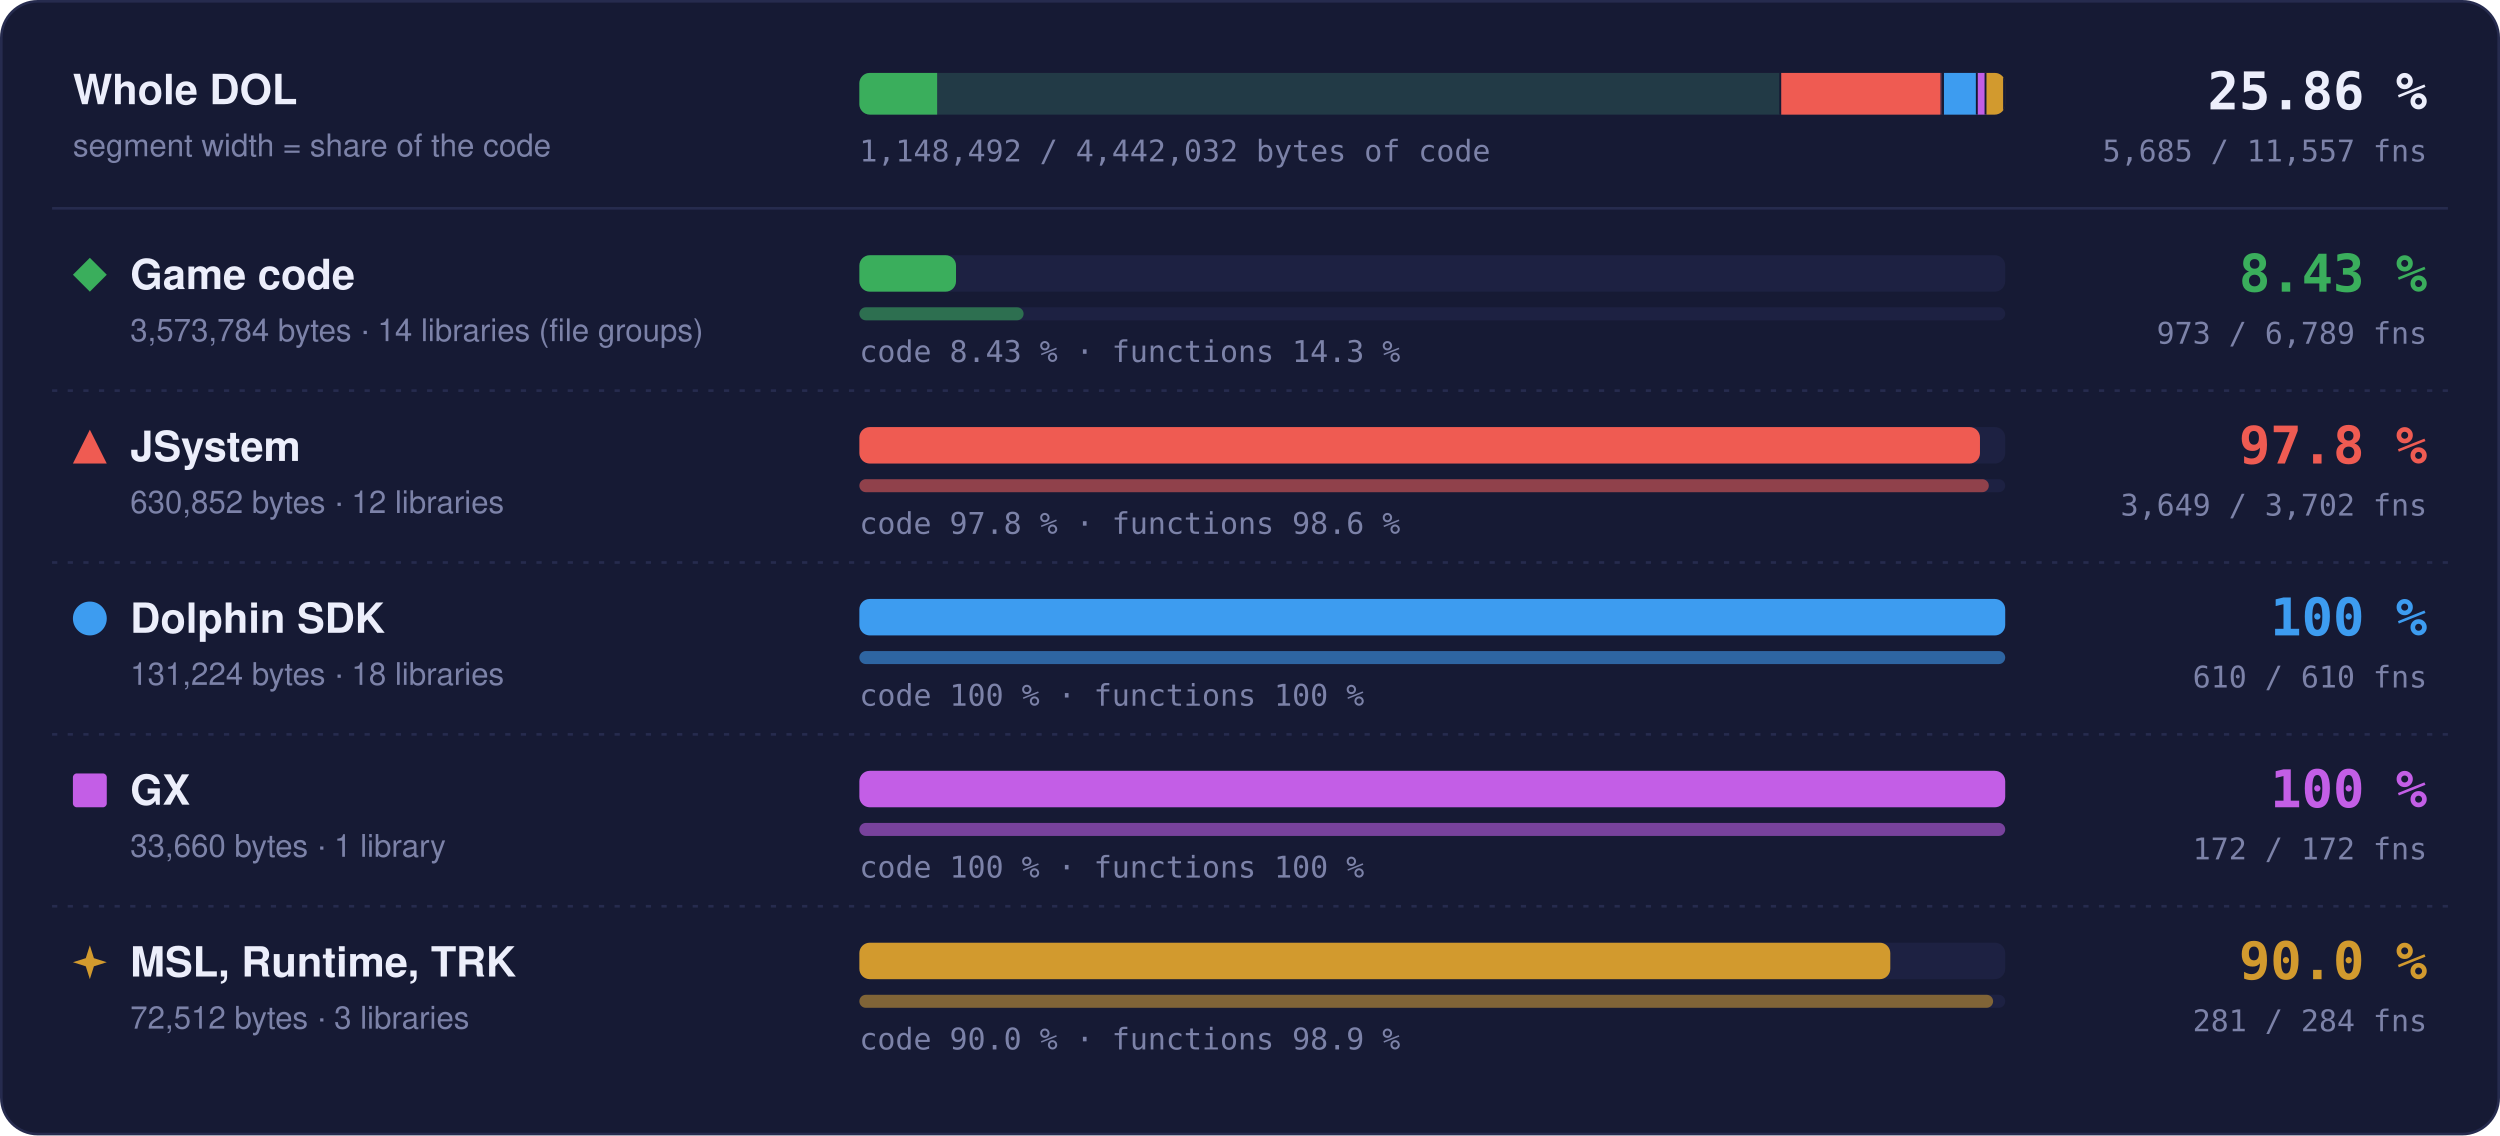
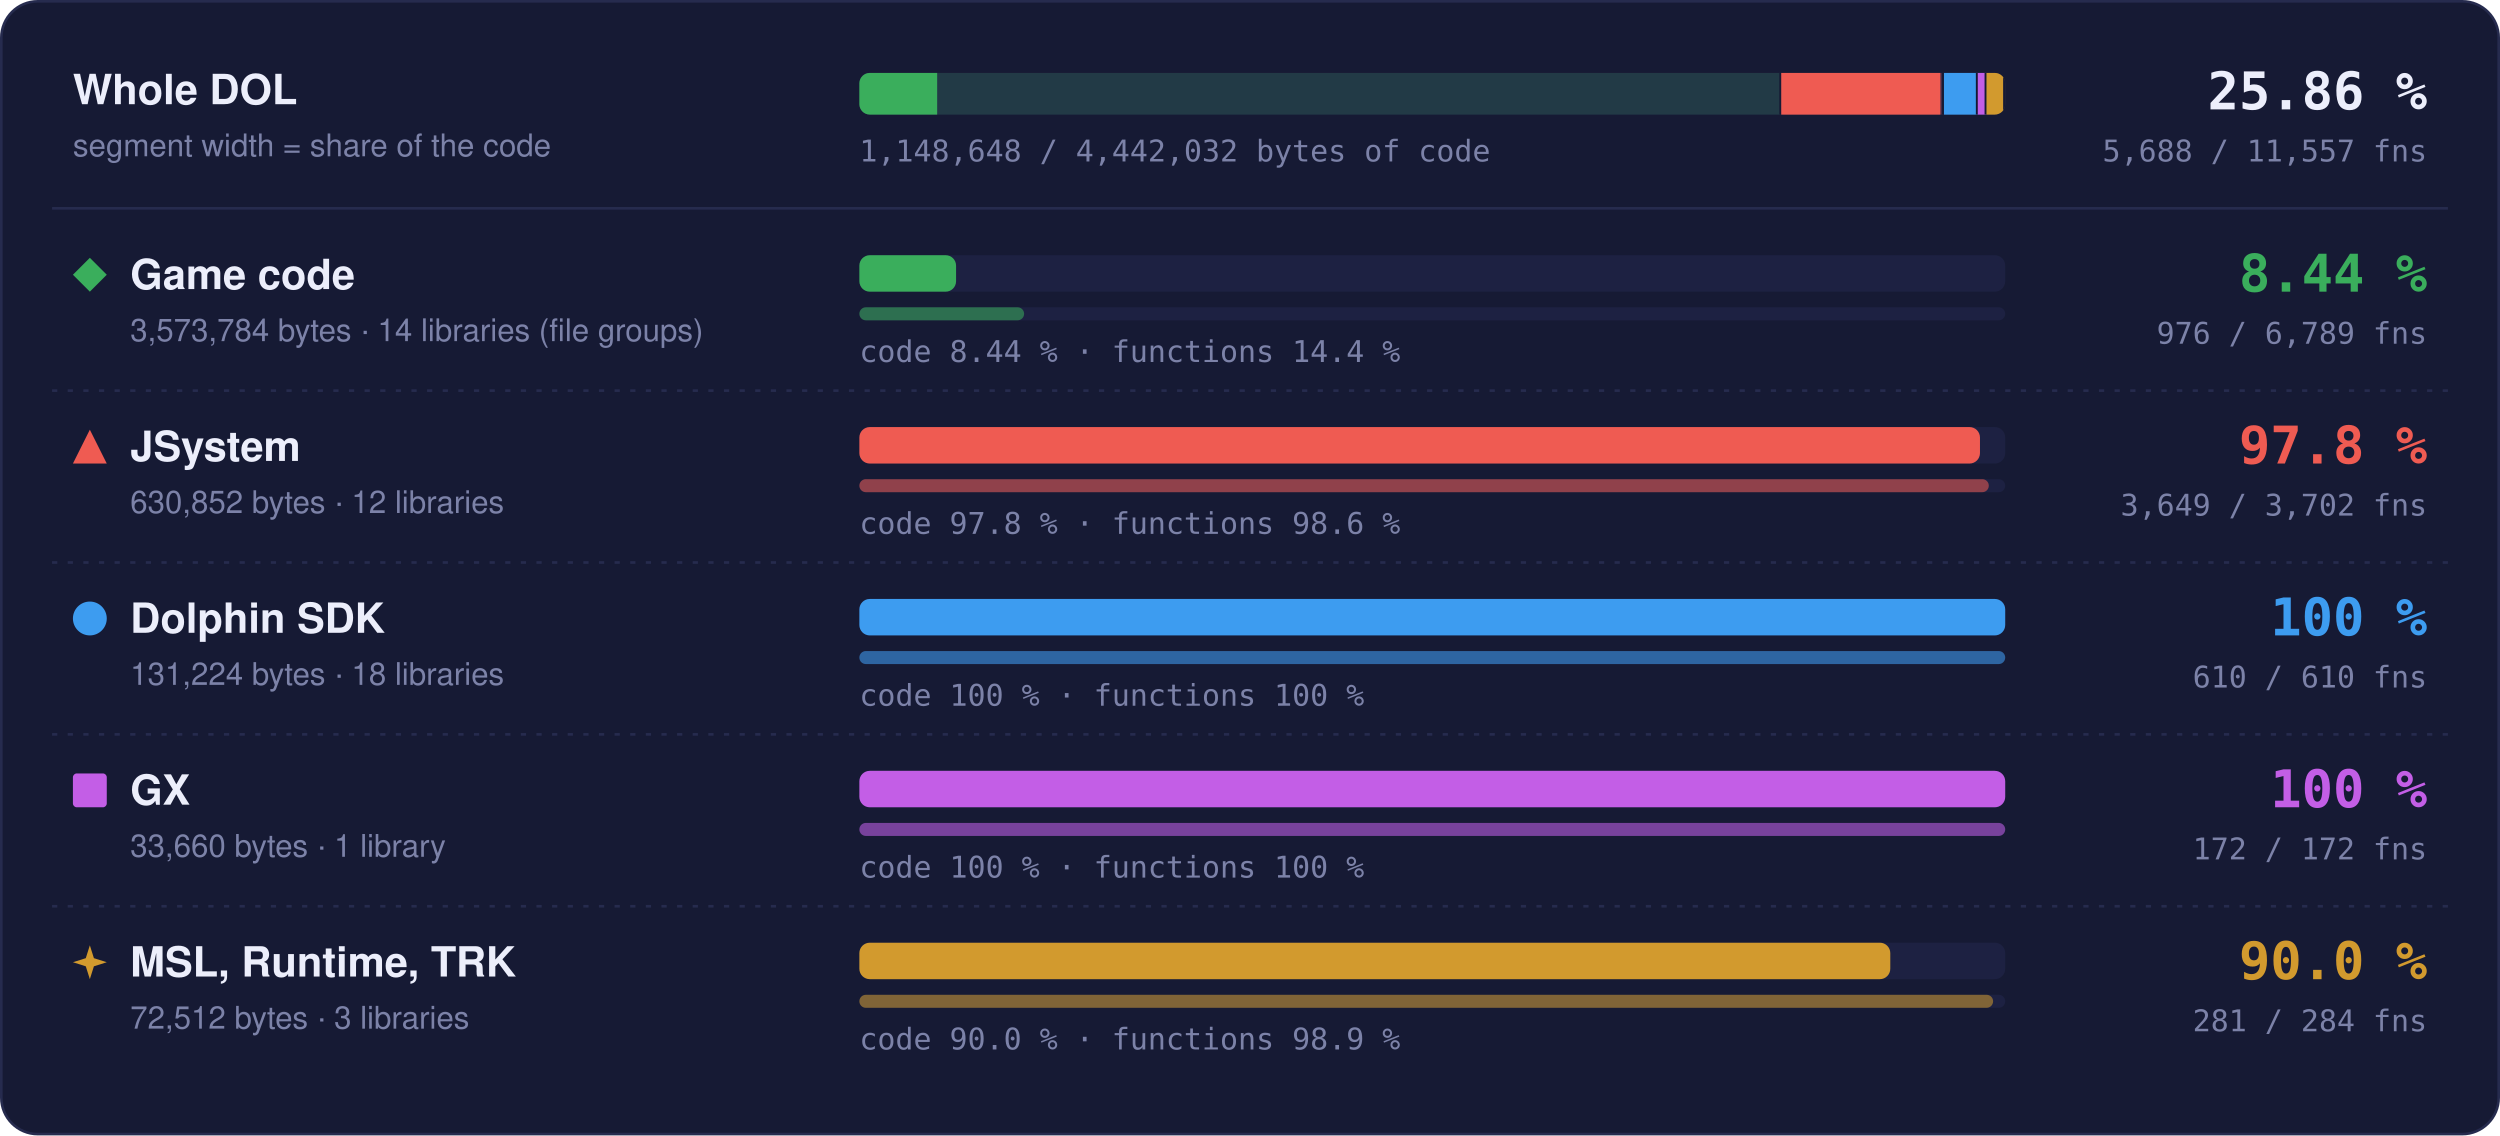
- <svg xmlns="http://www.w3.org/2000/svg" width="960" height="436" viewBox="0 0 960 436" role="img" aria-label="Matched code and functions per region: Game code 8.43 % of code, 973 of 6789 functions; JSystem 97.8 % of code, 3649 of 3702 functions; Dolphin SDK 100 % of code, 610 of 610 functions; GX 100 % of code, 172 of 172 functions; MSL, Runtime, TRK 90.0 % of code, 281 of 284 functions">
+ <svg xmlns="http://www.w3.org/2000/svg" width="960" height="436" viewBox="0 0 960 436" role="img" aria-label="Matched code and functions per region: Game code 8.44 % of code, 976 of 6789 functions; JSystem 97.8 % of code, 3649 of 3702 functions; Dolphin SDK 100 % of code, 610 of 610 functions; GX 100 % of code, 172 of 172 functions; MSL, Runtime, TRK 90.0 % of code, 281 of 284 functions">
  <style>text { font-family: -apple-system, BlinkMacSystemFont, 'Segoe UI', Helvetica, Arial, sans-serif; } .mono { font-family: ui-monospace, SFMono-Regular, 'SF Mono', Menlo, Consolas, monospace; } .grow { transform-box: fill-box; transform-origin: 0 50%; animation: grow 1.4s cubic-bezier(.2,.8,.2,1) both; } @keyframes grow { from { transform: scaleX(0); } } @media (prefers-reduced-motion: reduce) { * { animation: none !important; } }</style>
  <rect x="0.5" y="0.5" width="959" height="435" rx="14" fill="#161a34" stroke="#262b4e" />
  <text x="28" y="40" font-size="16" font-weight="700" fill="#eceefb">Whole DOL</text>
  <text x="28" y="60" font-size="12" fill="#7c82a8">segment width = share of the code</text>
  <rect x="330" y="28" width="440" height="16" rx="4" fill="#1d2142" />
  <clipPath id="wb">
    <rect x="330" y="28" width="440" height="16" rx="4" />
  </clipPath>
  <g clip-path="url(#wb)">
    <rect x="330.00" y="28" width="354.00" height="16" fill="#3aae5c" fill-opacity="0.18" />
-     <rect class="grow" x="330.00" y="28" width="29.86" height="16" fill="#3aae5c" />
+     <rect class="grow" x="330.00" y="28" width="29.87" height="16" fill="#3aae5c" />
    <rect x="683.25" y="28" width="1.5" height="16" fill="#161a34" />
    <rect x="684.00" y="28" width="62.49" height="16" fill="#ef5b52" fill-opacity="0.18" />
    <rect class="grow" x="684.00" y="28" width="61.11" height="16" fill="#ef5b52" />
    <rect x="745.74" y="28" width="1.5" height="16" fill="#161a34" />
    <rect x="746.49" y="28" width="13.00" height="16" fill="#3d9cf0" fill-opacity="0.18" />
    <rect class="grow" x="746.49" y="28" width="13.00" height="16" fill="#3d9cf0" />
    <rect x="758.73" y="28" width="1.5" height="16" fill="#161a34" />
    <rect x="759.48" y="28" width="3.33" height="16" fill="#c35ee6" fill-opacity="0.18" />
    <rect class="grow" x="759.48" y="28" width="3.33" height="16" fill="#c35ee6" />
    <rect x="762.07" y="28" width="1.5" height="16" fill="#161a34" />
    <rect x="762.82" y="28" width="7.18" height="16" fill="#d29a2e" fill-opacity="0.18" />
    <rect class="grow" x="762.82" y="28" width="6.46" height="16" fill="#d29a2e" />
    <rect x="769.25" y="28" width="1.5" height="16" fill="#161a34" />
  </g>
  <text x="932" y="42" text-anchor="end" class="mono" font-size="20" font-weight="700" fill="#eceefb">25.86 %</text>
-   <text x="932" y="62" text-anchor="end" class="mono" font-size="11.5" fill="#7c82a8">5,685 / 11,557 fns</text>
-   <text x="330" y="62" class="mono" font-size="11.5" fill="#7c82a8">1,148,492 / 4,442,032 bytes of code</text>
+   <text x="932" y="62" text-anchor="end" class="mono" font-size="11.5" fill="#7c82a8">5,688 / 11,557 fns</text>
+   <text x="330" y="62" class="mono" font-size="11.5" fill="#7c82a8">1,148,648 / 4,442,032 bytes of code</text>
  <line x1="20" x2="940" y1="80" y2="80" stroke="#262b4e" />
  <g fill="#3aae5c">
    <path d="M34.5 99L41 105.5L34.5 112L28 105.5Z" />
  </g>
  <text x="50" y="111" font-size="16" font-weight="700" fill="#eceefb">Game code</text>
  <text x="50" y="131" font-size="12" fill="#7c82a8">3,573,784 bytes · 14 libraries (file groups)</text>
  <rect x="330" y="98" width="440" height="14" rx="4" fill="#1d2142" />
-   <rect class="grow" style="animation-delay:0.0s" x="330" y="98" width="37.11" height="14" rx="4" fill="#3aae5c" />
+   <rect class="grow" style="animation-delay:0.0s" x="330" y="98" width="37.13" height="14" rx="4" fill="#3aae5c" />
  <rect x="330" y="118" width="440" height="5" rx="2.5" fill="#1d2142" />
-   <rect class="grow" style="animation-delay:0.2s" x="330" y="118" width="63.06" height="5" rx="2.5" fill="#3aae5c" fill-opacity="0.55" />
-   <text x="330" y="139" class="mono" font-size="11.5" fill="#7c82a8">code 8.43 % · functions 14.3 %</text>
-   <text x="932" y="112" text-anchor="end" class="mono" font-size="20" font-weight="700" fill="#3aae5c">8.43 %</text>
-   <text x="932" y="132" text-anchor="end" class="mono" font-size="11.5" fill="#7c82a8">973 / 6,789 fns</text>
+   <rect class="grow" style="animation-delay:0.2s" x="330" y="118" width="63.26" height="5" rx="2.5" fill="#3aae5c" fill-opacity="0.55" />
+   <text x="330" y="139" class="mono" font-size="11.5" fill="#7c82a8">code 8.44 % · functions 14.4 %</text>
+   <text x="932" y="112" text-anchor="end" class="mono" font-size="20" font-weight="700" fill="#3aae5c">8.44 %</text>
+   <text x="932" y="132" text-anchor="end" class="mono" font-size="11.5" fill="#7c82a8">976 / 6,789 fns</text>
  <line x1="20" x2="940" y1="150" y2="150" stroke="#262b4e" stroke-dasharray="2 4" />
  <g fill="#ef5b52">
    <path d="M34.5 165L41 178L28 178Z" />
  </g>
  <text x="50" y="177" font-size="16" font-weight="700" fill="#eceefb">JSystem</text>
  <text x="50" y="197" font-size="12" fill="#7c82a8">630,852 bytes · 12 libraries</text>
  <rect x="330" y="164" width="440" height="14" rx="4" fill="#1d2142" />
  <rect class="grow" style="animation-delay:0.1s" x="330" y="164" width="430.31" height="14" rx="4" fill="#ef5b52" />
  <rect x="330" y="184" width="440" height="5" rx="2.5" fill="#1d2142" />
  <rect class="grow" style="animation-delay:0.3s" x="330" y="184" width="433.70" height="5" rx="2.5" fill="#ef5b52" fill-opacity="0.55" />
  <text x="330" y="205" class="mono" font-size="11.5" fill="#7c82a8">code 97.8 % · functions 98.6 %</text>
  <text x="932" y="178" text-anchor="end" class="mono" font-size="20" font-weight="700" fill="#ef5b52">97.8 %</text>
  <text x="932" y="198" text-anchor="end" class="mono" font-size="11.5" fill="#7c82a8">3,649 / 3,702 fns</text>
  <line x1="20" x2="940" y1="216" y2="216" stroke="#262b4e" stroke-dasharray="2 4" />
  <g fill="#3d9cf0">
    <circle cx="34.5" cy="237.5" r="6.5" />
  </g>
  <text x="50" y="243" font-size="16" font-weight="700" fill="#eceefb">Dolphin SDK</text>
  <text x="50" y="263" font-size="12" fill="#7c82a8">131,224 bytes · 18 libraries</text>
  <rect x="330" y="230" width="440" height="14" rx="4" fill="#1d2142" />
  <rect class="grow" style="animation-delay:0.2s" x="330" y="230" width="440.00" height="14" rx="4" fill="#3d9cf0" />
  <rect x="330" y="250" width="440" height="5" rx="2.5" fill="#1d2142" />
  <rect class="grow" style="animation-delay:0.4s" x="330" y="250" width="440.00" height="5" rx="2.5" fill="#3d9cf0" fill-opacity="0.55" />
  <text x="330" y="271" class="mono" font-size="11.5" fill="#7c82a8">code 100 % · functions 100 %</text>
  <text x="932" y="244" text-anchor="end" class="mono" font-size="20" font-weight="700" fill="#3d9cf0">100 %</text>
  <text x="932" y="264" text-anchor="end" class="mono" font-size="11.5" fill="#7c82a8">610 / 610 fns</text>
  <line x1="20" x2="940" y1="282" y2="282" stroke="#262b4e" stroke-dasharray="2 4" />
  <g fill="#c35ee6">
    <rect x="28" y="297" width="13" height="13" rx="1.5" />
  </g>
  <text x="50" y="309" font-size="16" font-weight="700" fill="#eceefb">GX</text>
  <text x="50" y="329" font-size="12" fill="#7c82a8">33,660 bytes · 1 library</text>
  <rect x="330" y="296" width="440" height="14" rx="4" fill="#1d2142" />
  <rect class="grow" style="animation-delay:0.3s" x="330" y="296" width="440.00" height="14" rx="4" fill="#c35ee6" />
  <rect x="330" y="316" width="440" height="5" rx="2.5" fill="#1d2142" />
  <rect class="grow" style="animation-delay:0.5s" x="330" y="316" width="440.00" height="5" rx="2.5" fill="#c35ee6" fill-opacity="0.55" />
  <text x="330" y="337" class="mono" font-size="11.5" fill="#7c82a8">code 100 % · functions 100 %</text>
  <text x="932" y="310" text-anchor="end" class="mono" font-size="20" font-weight="700" fill="#c35ee6">100 %</text>
  <text x="932" y="330" text-anchor="end" class="mono" font-size="11.5" fill="#7c82a8">172 / 172 fns</text>
  <line x1="20" x2="940" y1="348" y2="348" stroke="#262b4e" stroke-dasharray="2 4" />
  <g fill="#d29a2e">
    <path d="M34.5 363L36.06 367.94L41 369.5L36.06 371.06L34.5 376L32.94 371.06L28 369.5L32.94 367.94Z" />
  </g>
  <text x="50" y="375" font-size="16" font-weight="700" fill="#eceefb">MSL, Runtime, TRK</text>
  <text x="50" y="395" font-size="12" fill="#7c82a8">72,512 bytes · 3 libraries</text>
  <rect x="330" y="362" width="440" height="14" rx="4" fill="#1d2142" />
  <rect class="grow" style="animation-delay:0.4s" x="330" y="362" width="395.87" height="14" rx="4" fill="#d29a2e" />
  <rect x="330" y="382" width="440" height="5" rx="2.5" fill="#1d2142" />
  <rect class="grow" style="animation-delay:0.6s" x="330" y="382" width="435.35" height="5" rx="2.5" fill="#d29a2e" fill-opacity="0.55" />
  <text x="330" y="403" class="mono" font-size="11.5" fill="#7c82a8">code 90.0 % · functions 98.9 %</text>
  <text x="932" y="376" text-anchor="end" class="mono" font-size="20" font-weight="700" fill="#d29a2e">90.0 %</text>
  <text x="932" y="396" text-anchor="end" class="mono" font-size="11.5" fill="#7c82a8">281 / 284 fns</text>
</svg>
